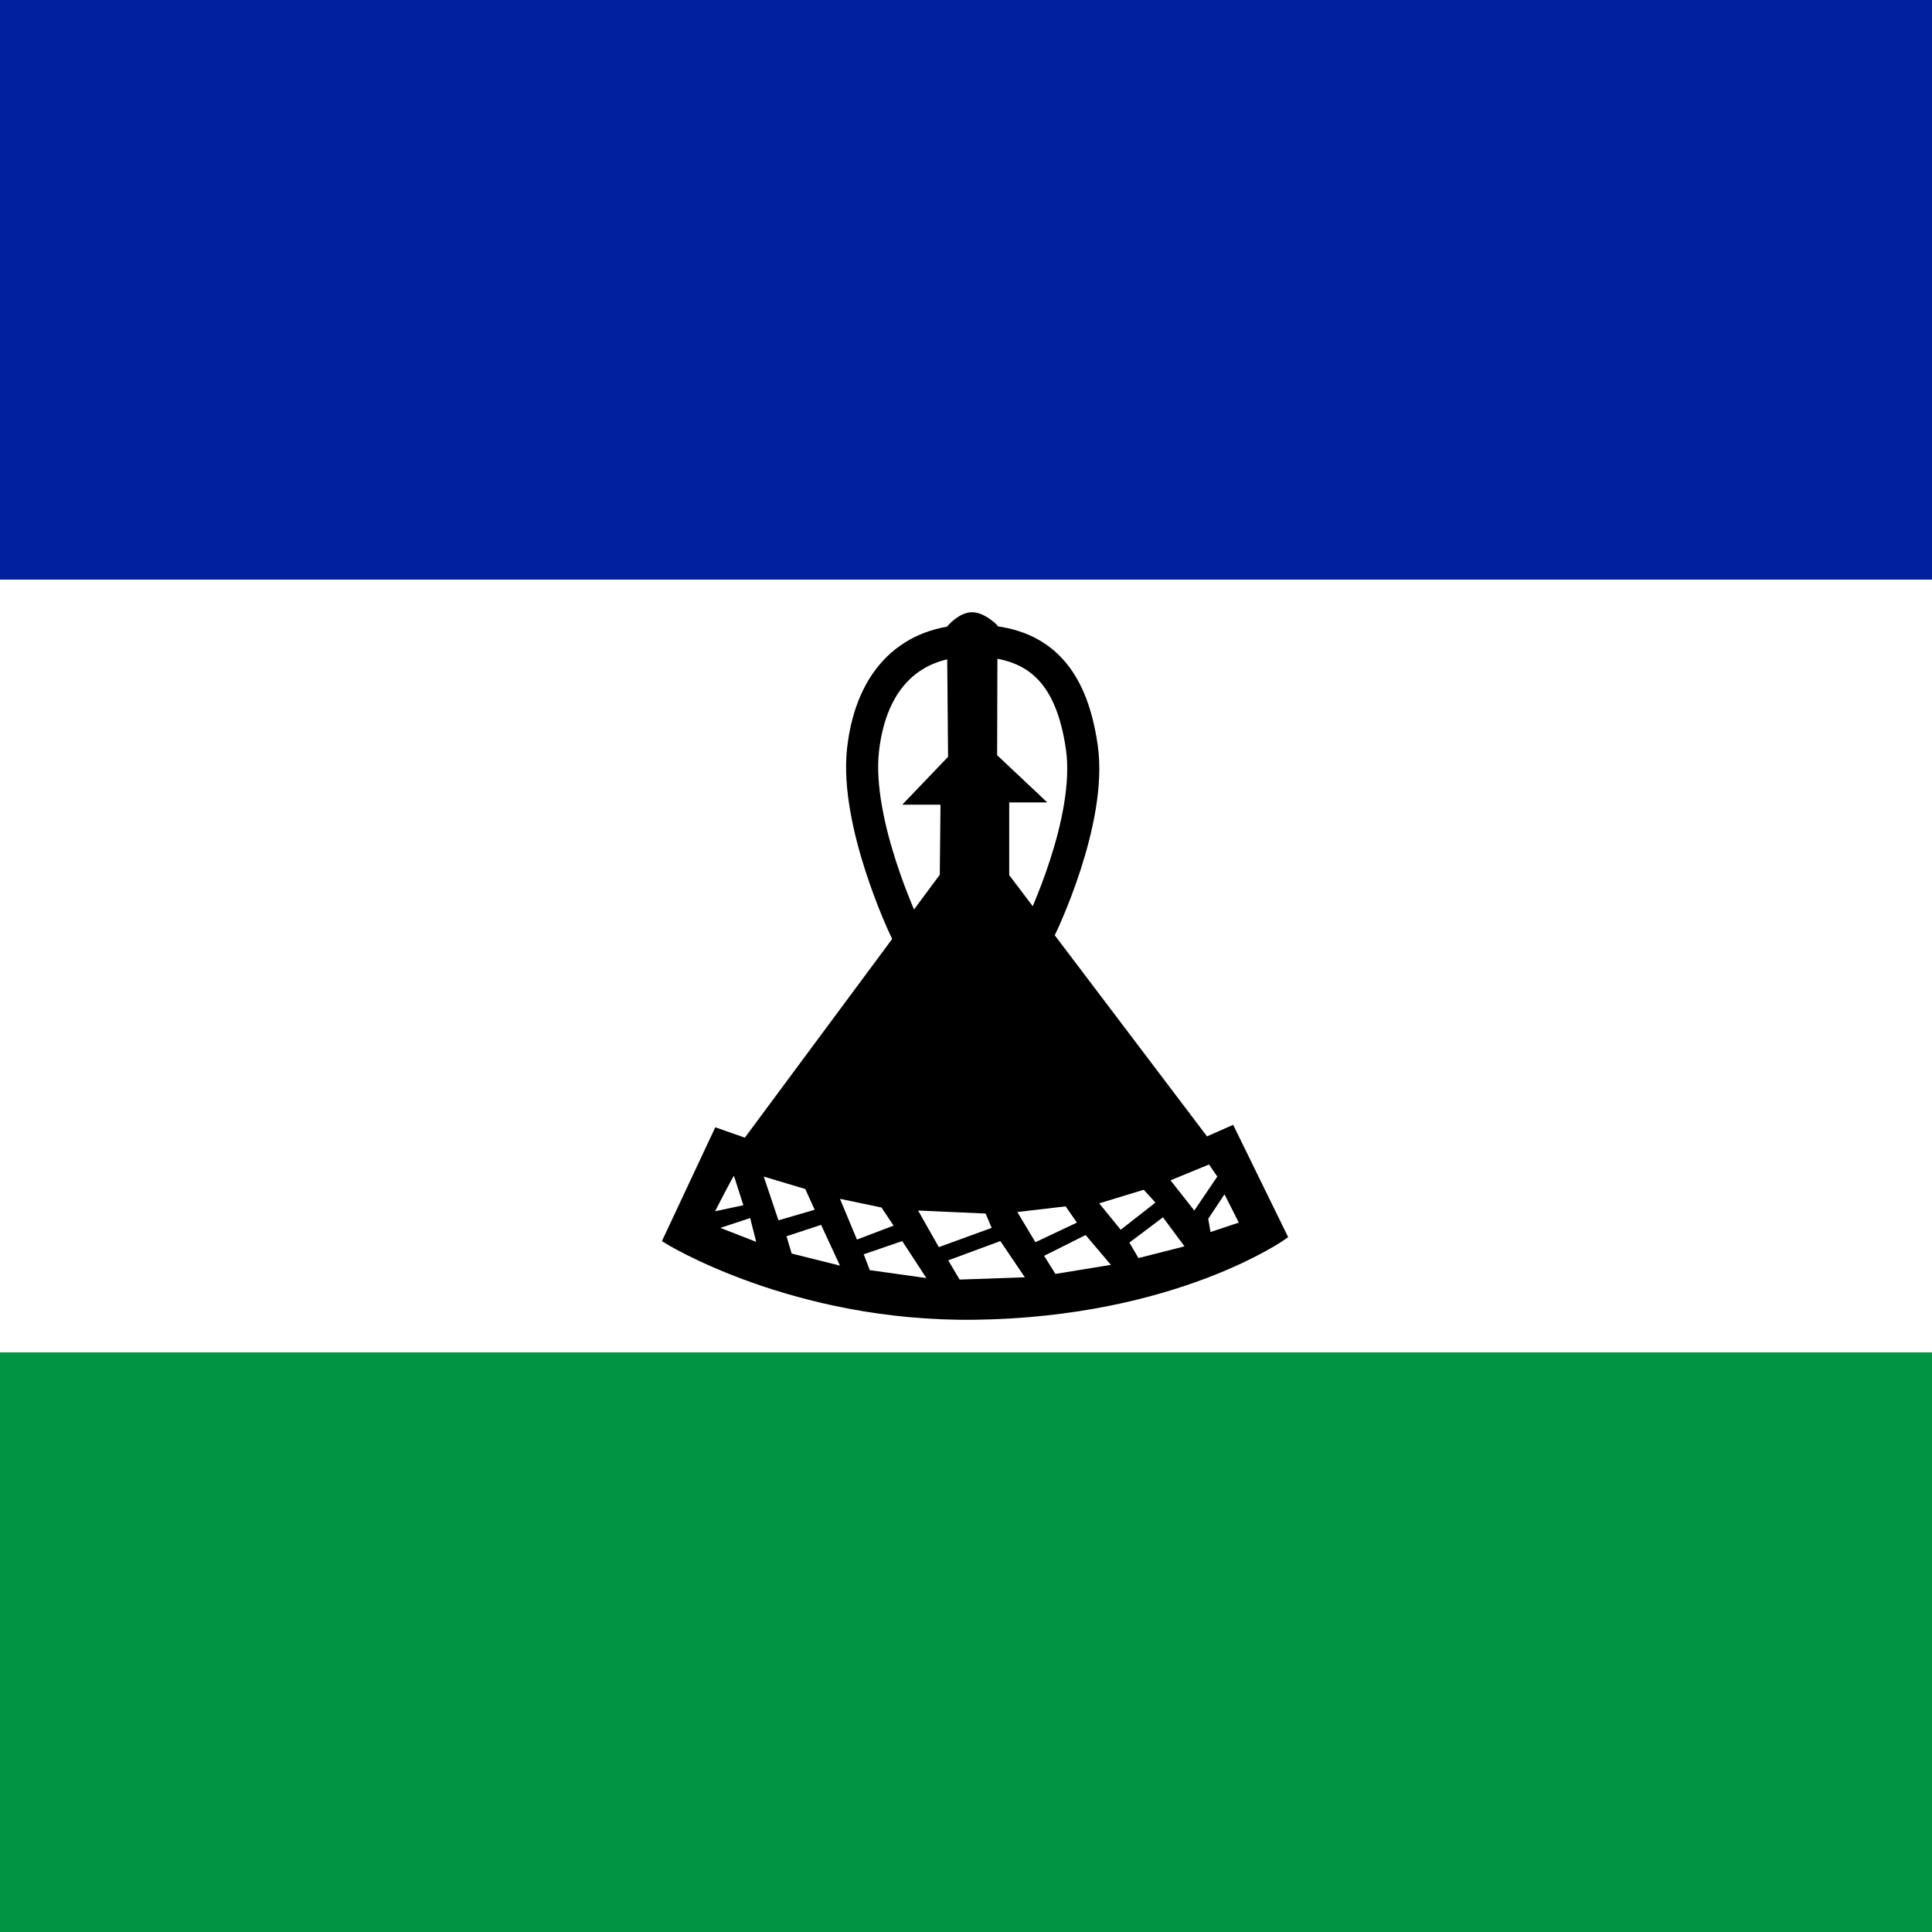
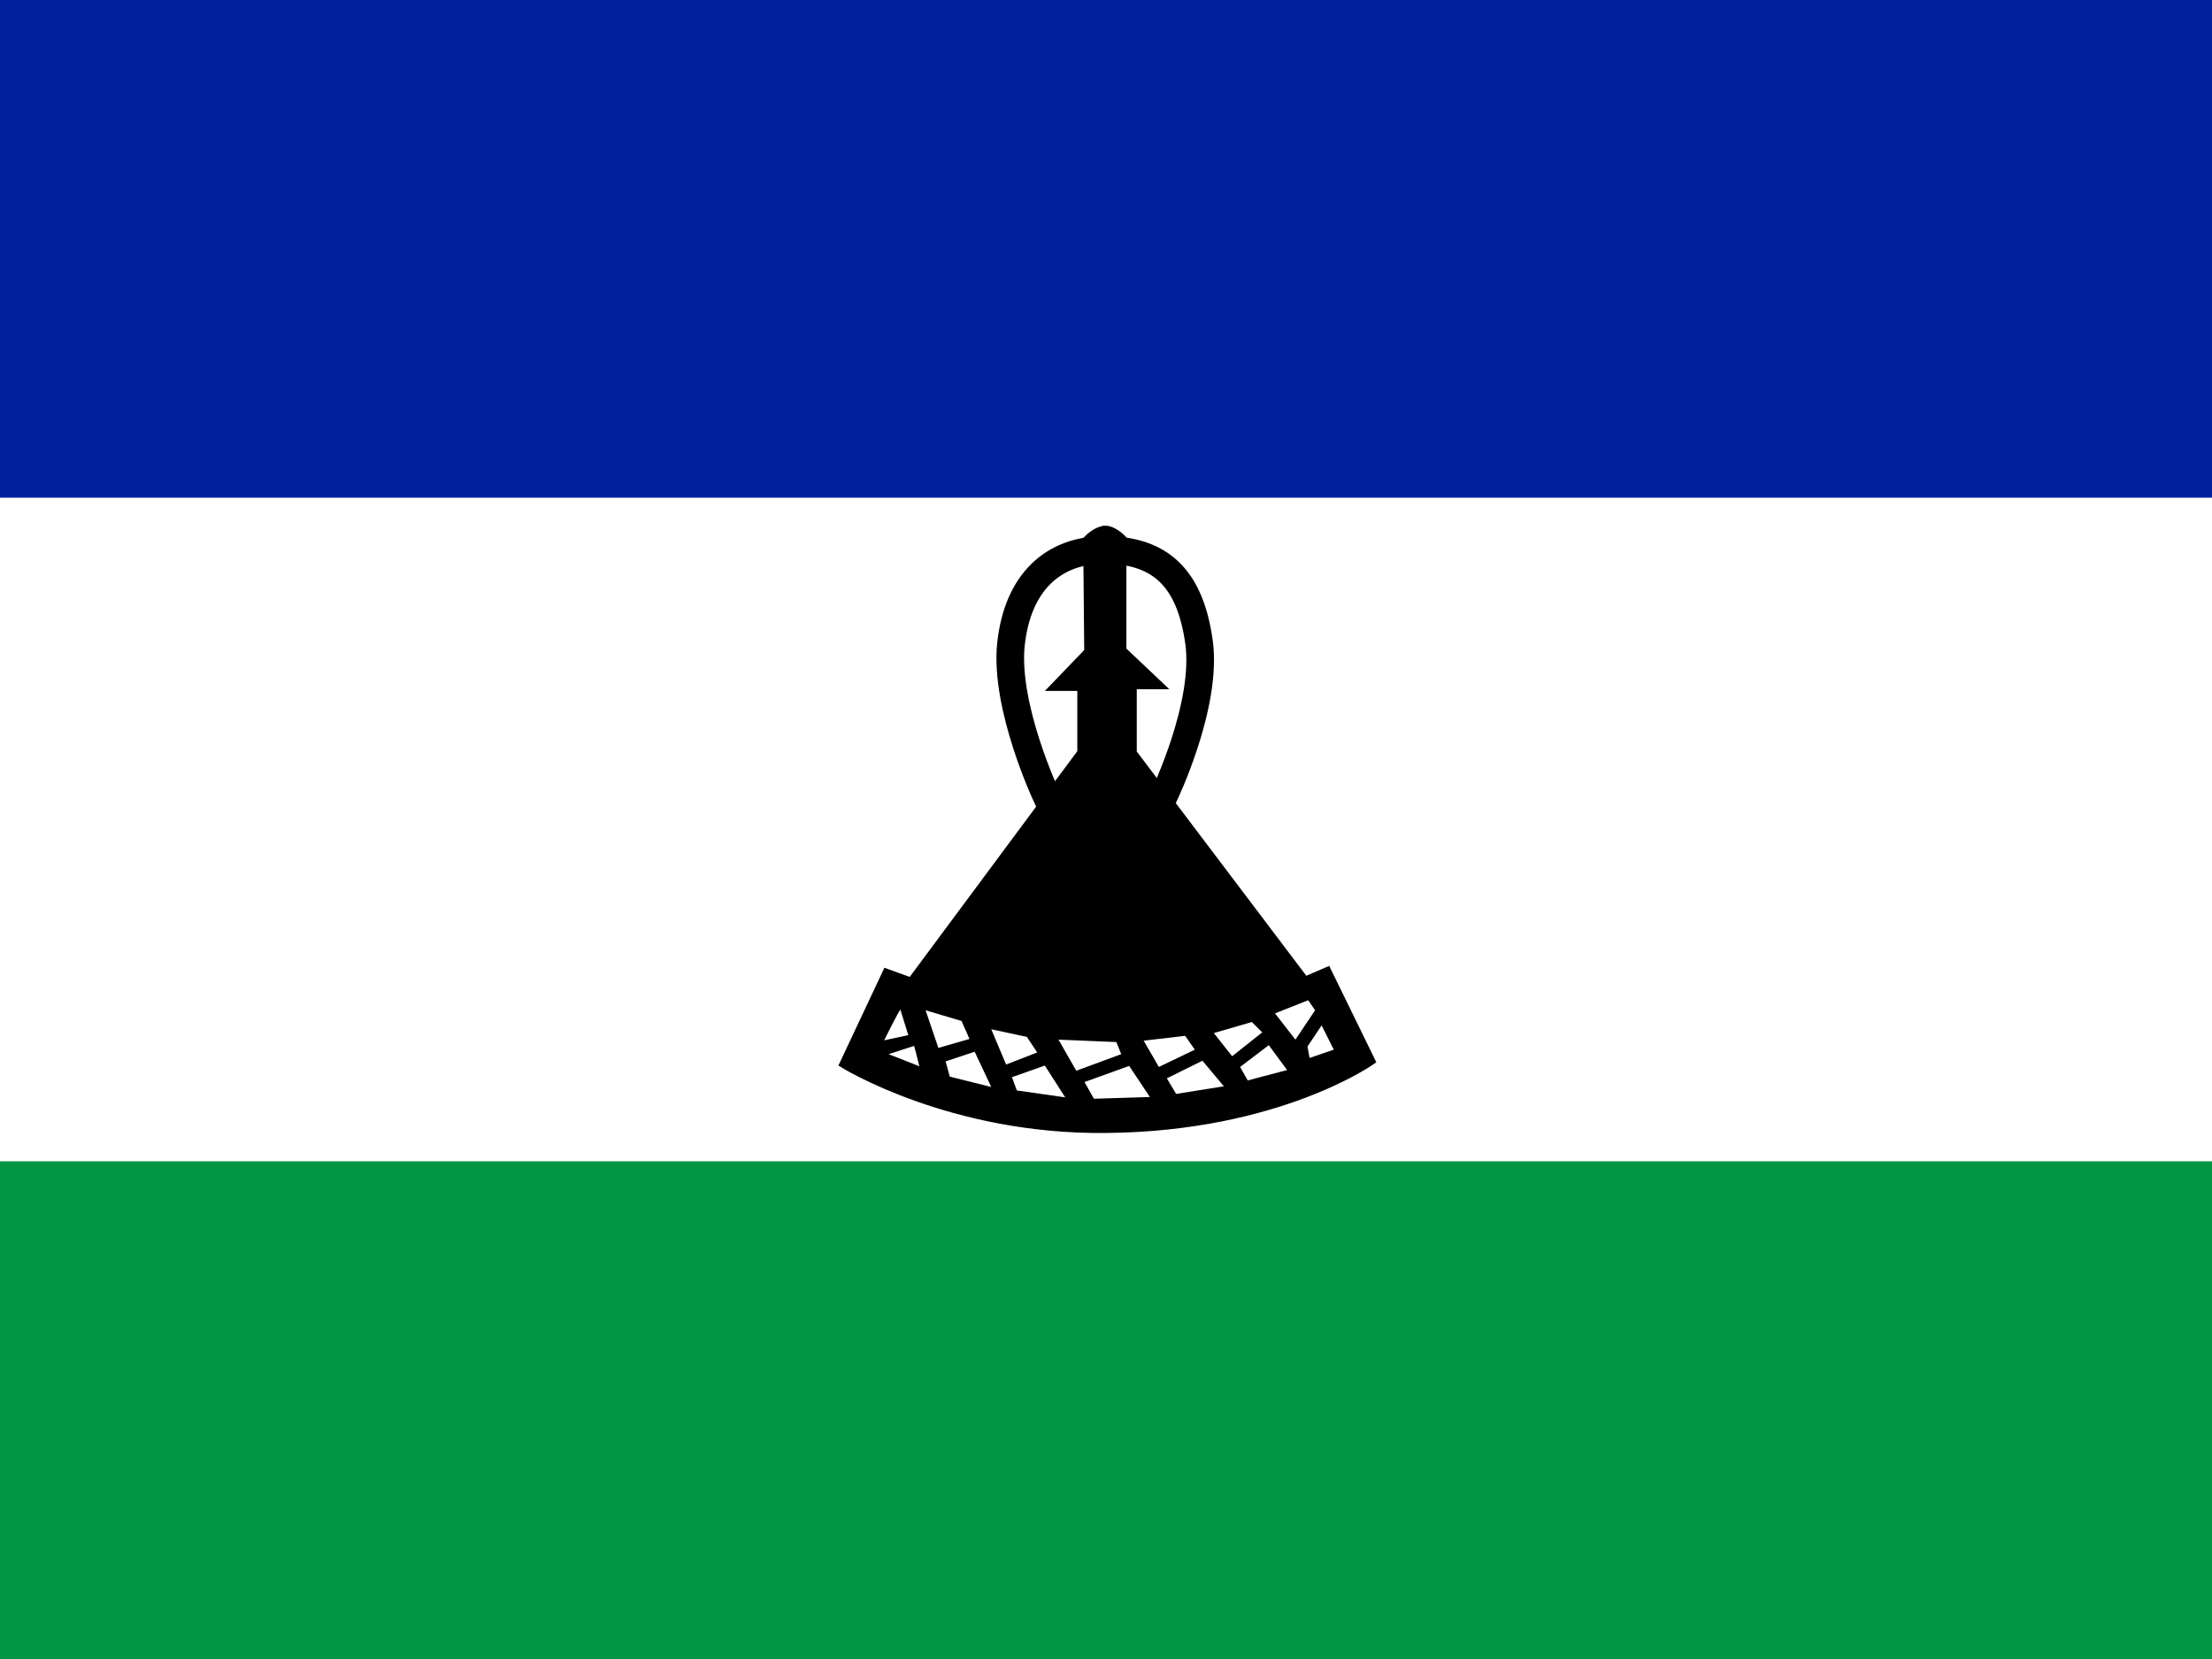
- <svg xmlns="http://www.w3.org/2000/svg" id="flag-icon-css-ls" viewBox="0 0 512 512">
-   <path fill="#fff" d="M0 0h512v512H0z" />
-   <path fill="#009543" d="M0 358.4h512V512H0z" />
-   <path fill="#00209f" d="M0 0h512v153.6H0z" />
-   <path stroke="#000" stroke-width="1.7" d="M257.6 163.1c-3 0-5.8 3.3-5.8 3.3l.3 34.5-11 11.5h9l-.2 19.7-52.2 70.4-7.7-2.7-13.5 28.8s33.4 20.9 81.8 20.3c53.2-.7 82-21.3 82-21.3l-13.9-28.4-6.8 3-53-70v-20.4h8.8l-12-11.3.1-34.4s-3-3-5.9-3z" />
-   <path fill="none" stroke="#000" stroke-width="8.5" d="M275.8 245.8h-36.1s-13.1-27.6-11-47c2.2-19.6 13.4-28.9 28.4-29 17.6-.3 26.8 8.6 29.6 28.3 2.8 19.5-10.9 47.7-10.9 47.7z" />
-   <path fill="#fff" d="M194.5 311.6c-.6.8-5 9.4-5 9.4l7.5-1.6-2.5-7.8zm4.3 11.2l-7.9 2.6 9.5 3.7-1.6-6.3zm3.6-11l3.9 11.6 9.6-2.8-2.5-5.5-11-3.3zm6 15.7l1.4 4.7 12.8 3.2-5-10.8-9.1 3zm14.2-9.8l4.5 10.8 9.7-3.7-3.2-4.8-11-2.3zm6.3 14.7l1.6 4.2 15 2.1-6.4-9.8-10.2 3.5zm14.4-11.6l5.5 9.7 14-5.1-1.6-3.8-18-.8zm8 13.2l3 5.1 17.3-.6-6.5-9.6-13.8 5.1zm18.3-12.8l4.8 8 11-5.2-3-4.3-12.8 1.5zm18.1 6.1l-11 5.5 3 4.8 14.7-2.4-6.7-7.9zm3.6-8.4l5.7 7 9.2-7.2-3.1-3.4-11.8 3.6zm16.9 3.7l-8.9 6.7 2.4 4.1 12.2-3.1-5.7-7.7zm12.2-14l2.2 3.2-6.1 9-6.3-8 10.2-4.2zm4.1 7.9l3.8 7.5-7.5 2.5-.6-3.5 4.3-6.5z" />
+ <svg xmlns="http://www.w3.org/2000/svg" id="flag-icon-css-ls" viewBox="0 0 640 480">
+   <path fill="#fff" d="M0 0h640v480H0z" />
+   <path fill="#009543" d="M0 336h640v144H0z" />
+   <path fill="#00209f" d="M0 0h640v144H0z" />
+   <path stroke="#000" stroke-width="1.6" d="M319.6 153c-2.7 0-5.4 3-5.4 3l.3 32.4-10.3 10.7h8.3v18.5l-49 66-7.2-2.6-12.7 27s31.3 19.6 76.7 19c49.8-.5 76.9-19.9 76.9-19.9l-13-26.6-6.5 2.8-49.6-65.6v-19.1h8.2L325.1 188v-32.2s-2.7-3-5.5-2.9z" />
+   <path fill="none" stroke="#000" stroke-width="8" d="M336.7 230.4h-33.9s-12.2-25.9-10.3-44c2-18.4 12.6-27.1 26.6-27.3 16.6-.1 25.2 8.1 27.8 26.6 2.6 18.3-10.2 44.7-10.2 44.7z" />
+   <path fill="#fff" d="M260.5 292.1c-.6.7-4.7 8.9-4.7 8.9l7-1.5-2.3-7.4zm4 10.5l-7.4 2.4 8.9 3.5-1.5-5.9zm3.3-10.3l3.7 10.9 9-2.6-2.3-5.2-10.4-3.1zm5.8 14.8l1.2 4.4 12 3-4.8-10.2-8.4 2.8zm13.2-9.3l4.3 10.2 9-3.5-3-4.5-10.3-2.2zm6 13.9l1.4 3.8 14 2-5.9-9.2-9.6 3.4zm13.4-11l5.2 9.1 13-4.8-1.4-3.5-16.8-.7zm7.6 12.4l2.7 4.8 16.2-.5-6-9-13 4.7zm17.1-12l4.4 7.6 10.4-5-2.8-4-12 1.4zm17 5.8l-10.3 5.1 2.7 4.5 13.8-2.2-6.2-7.4zm3.3-8l5.3 6.7 8.7-6.9-3-3-11 3.2zm15.9 3.5l-8.3 6.3 2.2 3.9 11.4-3-5.3-7.2zm11.4-13l2 2.9-5.7 8.5-5.9-7.6 9.6-3.8zm3.9 7.3l3.5 7-7 2.4-.6-3.3 4-6z" />
</svg>
